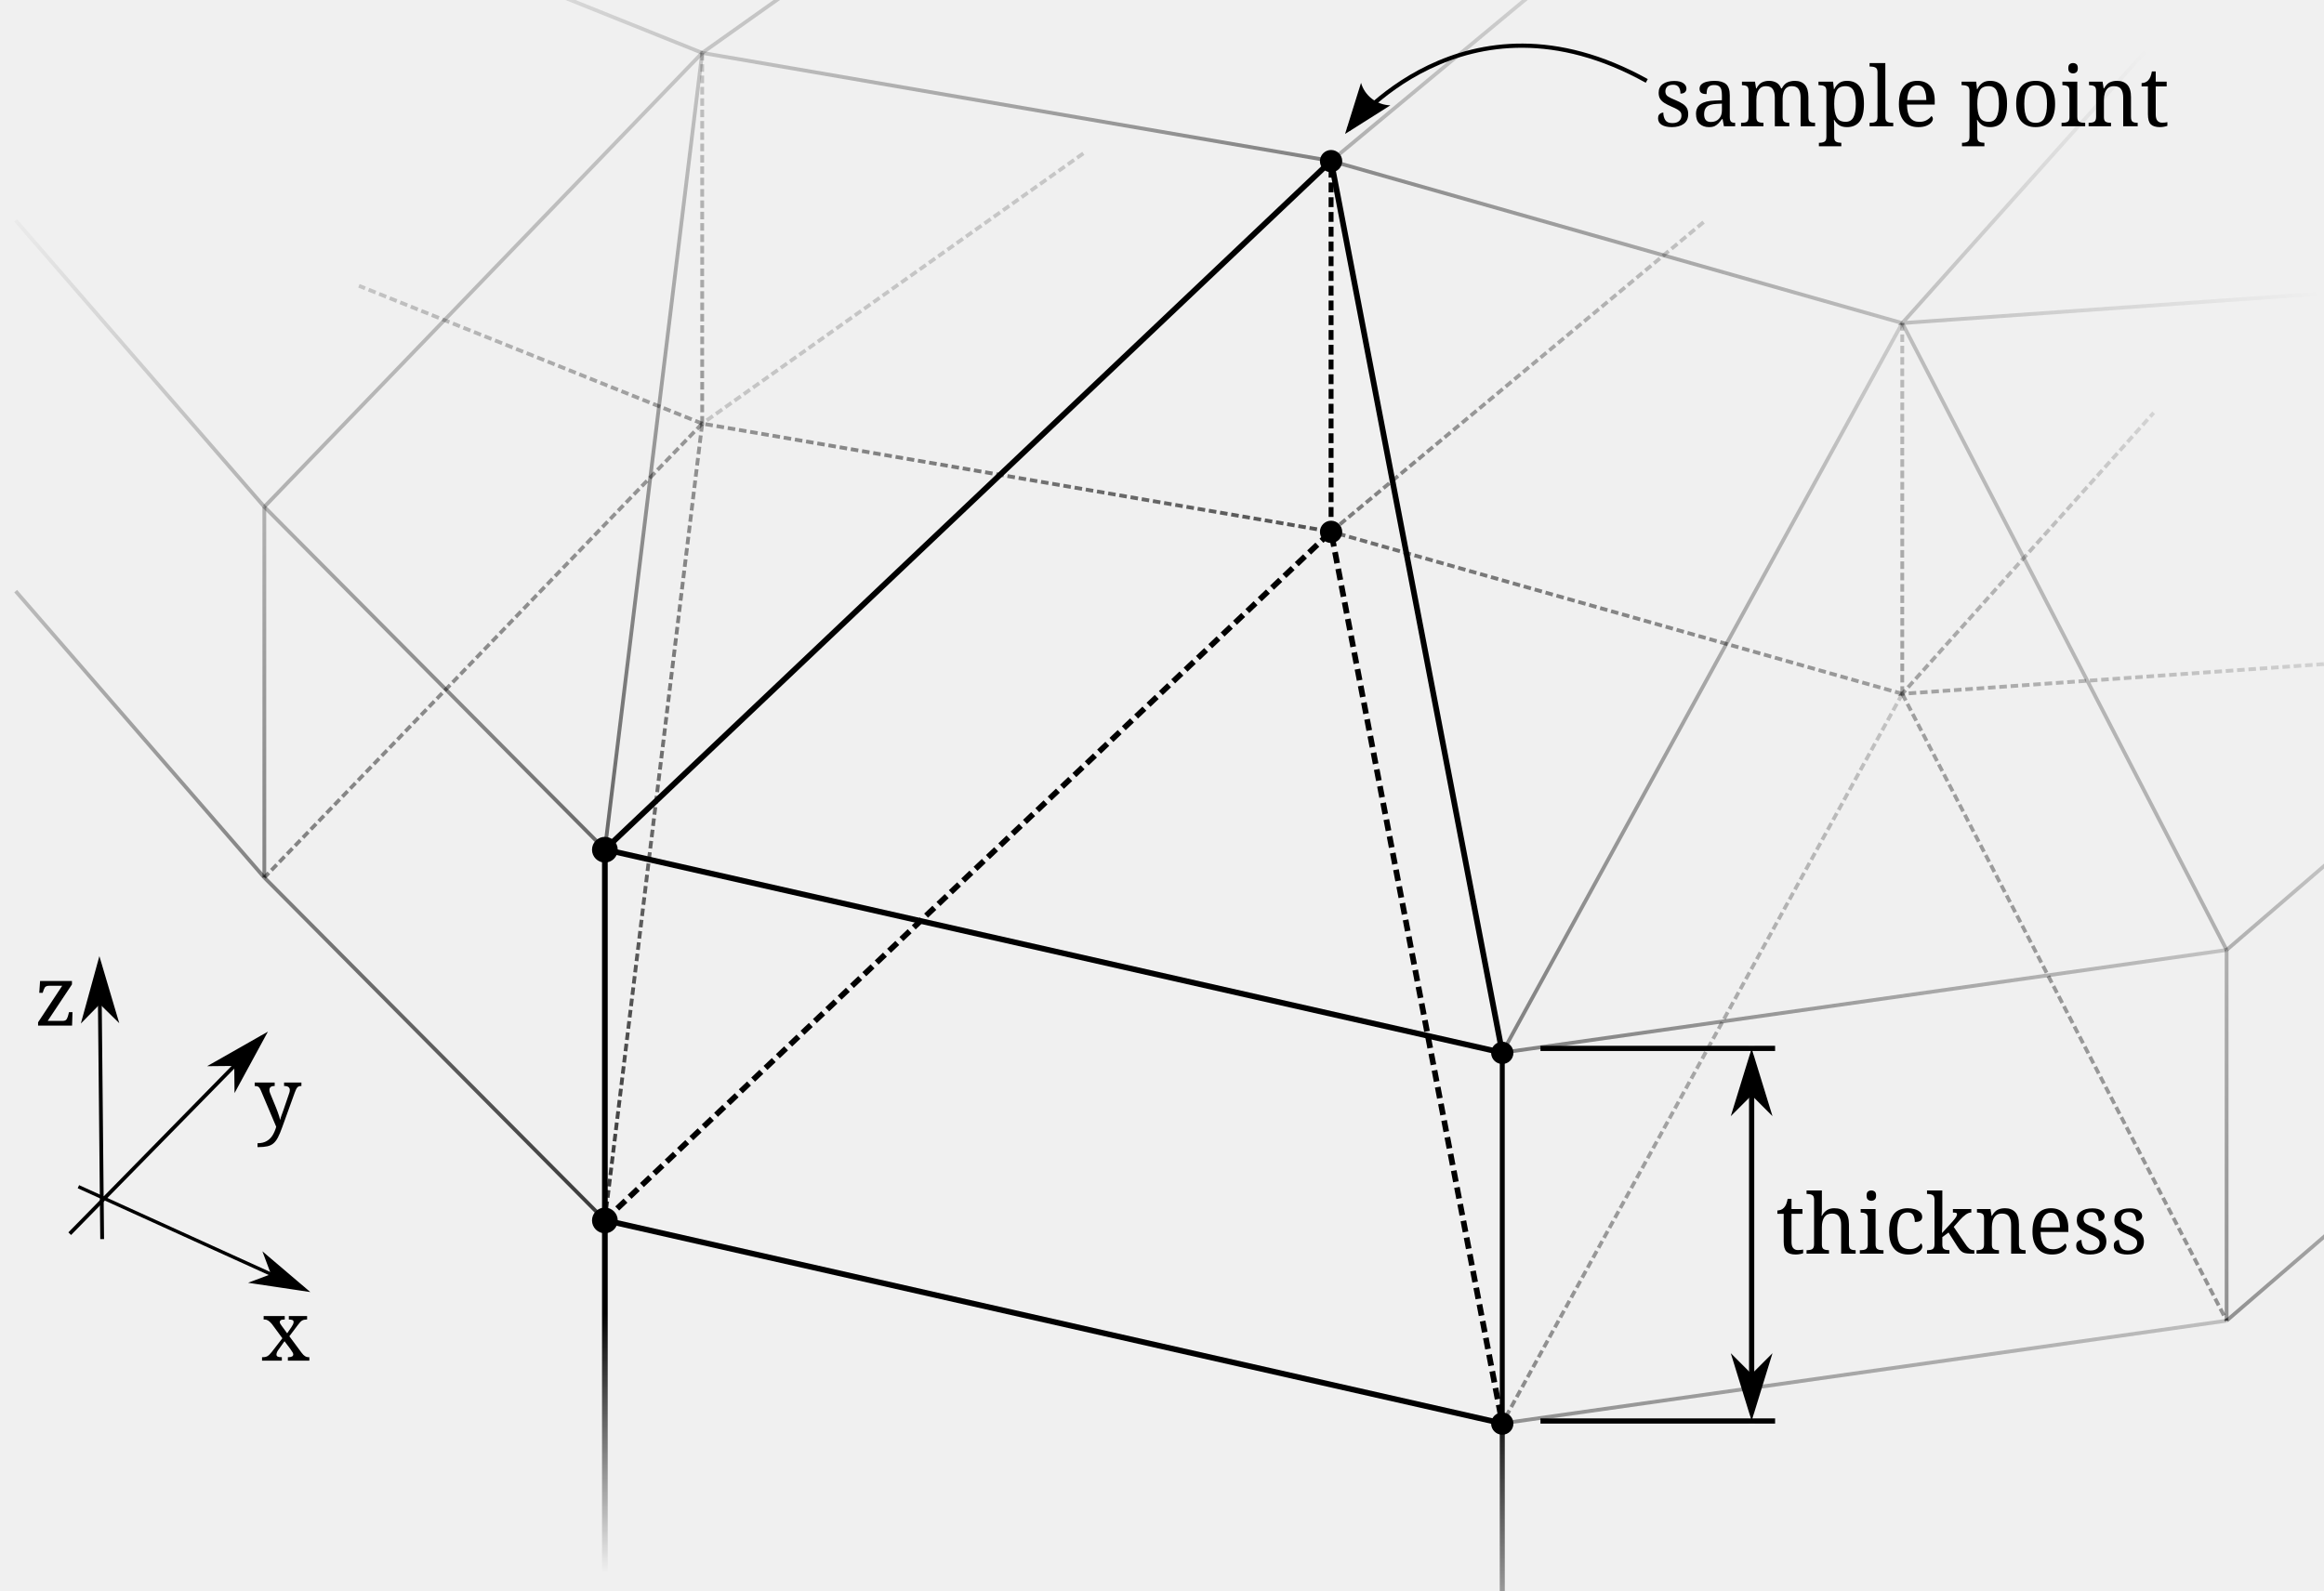
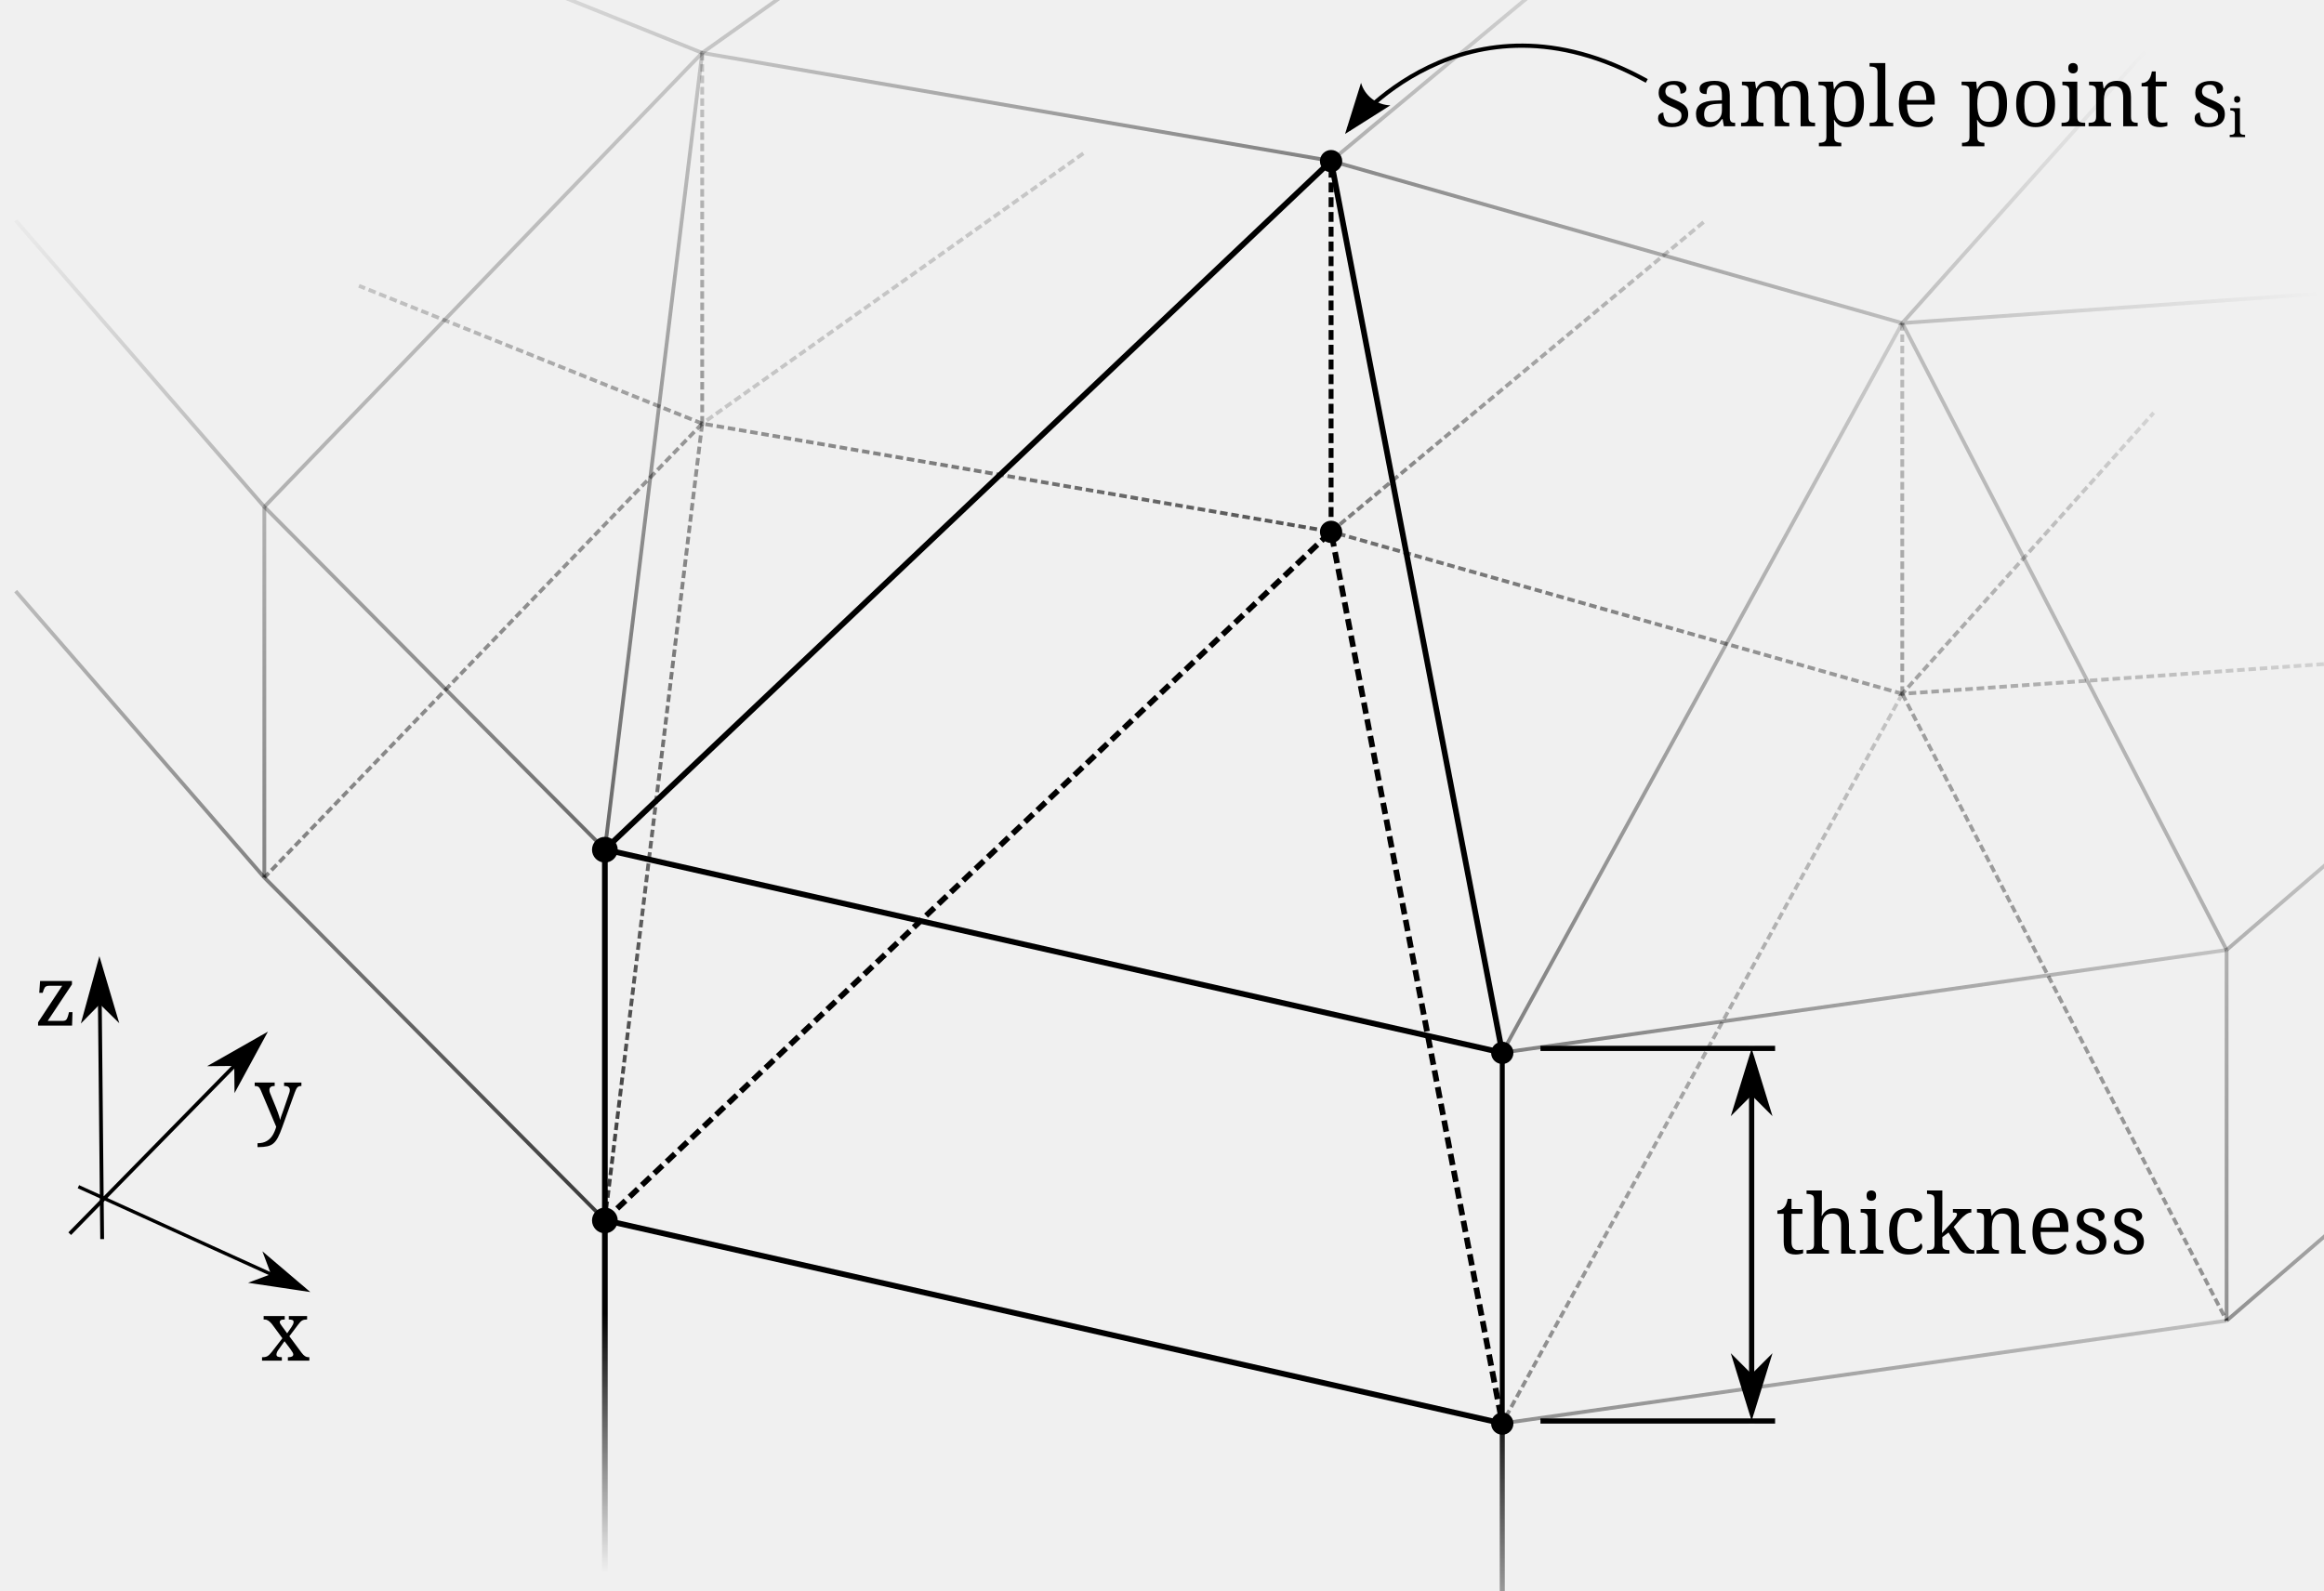
<svg xmlns="http://www.w3.org/2000/svg" xmlns:xlink="http://www.w3.org/1999/xlink" width="614.163" height="420.55" id="svg43385" version="1.1">
  <defs id="defs43387">
    <marker style="overflow:visible" id="DistanceEnd" refX="0.0" refY="0.0" orient="auto">
      <g id="g2301">
        <path style="fill:none;stroke:#ffffff;stroke-width:1.15;stroke-linecap:square" d="M 0,0 L -2,0" id="path2316" />
        <path style="fill:#000000;fill-rule:evenodd;stroke:none" d="M 0,0 L -13,4 L -9,0 -13,-4 L 0,0 z " id="path2312" />
        <path style="fill:none;stroke:#000000;stroke-width:1;stroke-linecap:square" d="M 0,-4 L 0,40" id="path2314" />
      </g>
    </marker>
    <marker style="overflow:visible" id="DistanceStart" refX="0.0" refY="0.0" orient="auto">
      <g id="g2300">
        <path style="fill:none;stroke:#ffffff;stroke-width:1.15;stroke-linecap:square" d="M 0,0 L 2,0" id="path2306" />
        <path style="fill:#000000;fill-rule:evenodd;stroke:none" d="M 0,0 L 13,4 L 9,0 13,-4 L 0,0 z " id="path2302" />
        <path style="fill:none;stroke:#000000;stroke-width:1;stroke-linecap:square" d="M 0,-4 L 0,40" id="path2304" />
      </g>
    </marker>
    <marker orient="auto" refY="0" refX="0" id="Arrow1Lend" style="overflow:visible">
      <path id="path4447" d="M 0,0 5,-5 -12.5,0 5,5 0,0 z" style="fill-rule:evenodd;stroke:#000000;stroke-width:1pt" transform="matrix(-0.8,0,0,-0.8,-10,0)" />
    </marker>
    <marker orient="auto" refY="0" refX="0" id="Arrow1Lstart" style="overflow:visible">
      <path id="path4444" d="M 0,0 5,-5 -12.5,0 5,5 0,0 z" style="fill-rule:evenodd;stroke:#000000;stroke-width:1pt" transform="matrix(0.8,0,0,0.8,10,0)" />
    </marker>
    <marker orient="auto" refY="0" refX="0" id="Arrow2Lend" style="overflow:visible">
      <path id="path4465" style="fill-rule:evenodd;stroke-width:0.625;stroke-linejoin:round" d="M 8.719,4.034 -2.207,0.016 8.719,-4.002 c -1.745,2.372 -1.735,5.617 -6e-7,8.035 z" transform="matrix(-1.1,0,0,-1.1,-1.1,0)" />
    </marker>
    <linearGradient id="linearGradient46071">
      <stop id="stop46073" offset="0" style="stop-color:#000000;stop-opacity:0;" />
      <stop style="stop-color:#000000;stop-opacity:0.498;" offset="0.5" id="stop46075" />
      <stop id="stop46077" offset="1" style="stop-color:#000000;stop-opacity:1;" />
    </linearGradient>
    <linearGradient id="linearGradient44945">
      <stop style="stop-color:#000000;stop-opacity:1;" offset="0" id="stop44947" />
      <stop style="stop-color:#000000;stop-opacity:0;" offset="1" id="stop44949" />
    </linearGradient>
    <linearGradient id="linearGradient44771">
      <stop style="stop-color:#000000;stop-opacity:1;" offset="0" id="stop44773" />
      <stop style="stop-color:#d6d6d6;stop-opacity:0;" offset="1" id="stop44775" />
    </linearGradient>
    <linearGradient id="linearGradient44757">
      <stop style="stop-color:#000000;stop-opacity:1;" offset="0" id="stop44759" />
      <stop id="stop44765" offset="0.5" style="stop-color:#000000;stop-opacity:0.498;" />
      <stop style="stop-color:#000000;stop-opacity:0;" offset="1" id="stop44761" />
    </linearGradient>
    <linearGradient id="linearGradient44743">
      <stop style="stop-color:#000000;stop-opacity:0;" offset="0" id="stop44745" />
      <stop id="stop44751" offset="0.5" style="stop-color:#000000;stop-opacity:0.498;" />
      <stop style="stop-color:#000000;stop-opacity:1;" offset="1" id="stop44747" />
    </linearGradient>
    <marker orient="auto" refY="0" refX="0" id="DotM" style="overflow:visible">
      <path id="path4508" d="m -2.5,-1 c 0,2.76 -2.24,5 -5,5 -2.76,0 -5,-2.24 -5,-5 0,-2.76 2.24,-5 5,-5 2.76,0 5,2.24 5,5 z" style="fill-rule:evenodd;stroke:#000000;stroke-width:1pt" transform="matrix(0.4,0,0,0.4,2.96,0.4)" />
    </marker>
    <linearGradient xlink:href="#linearGradient44945" id="linearGradient44961" x1="301.909" y1="331.642" x2="505" y2="103.076" gradientUnits="userSpaceOnUse" />
    <linearGradient xlink:href="#linearGradient44945" id="linearGradient45196" x1="318.577" y1="502.511" x2="684.071" y2="243.508" gradientUnits="userSpaceOnUse" />
    <linearGradient xlink:href="#linearGradient44771" id="linearGradient45302" x1="370.929" y1="455.581" x2="76.929" y2="91.295" gradientUnits="userSpaceOnUse" />
    <linearGradient xlink:href="#linearGradient44743" id="linearGradient45390" x1="164.5" y1="117.009" x2="397.409" y2="458.438" gradientUnits="userSpaceOnUse" />
    <linearGradient xlink:href="#linearGradient44743" id="linearGradient45421" gradientUnits="userSpaceOnUse" x1="164.5" y1="117.009" x2="397.409" y2="458.438" />
    <linearGradient xlink:href="#linearGradient44743" id="linearGradient45424" gradientUnits="userSpaceOnUse" x1="164.5" y1="117.009" x2="397.409" y2="458.438" />
    <linearGradient xlink:href="#linearGradient44743" id="linearGradient45430" gradientUnits="userSpaceOnUse" x1="164.5" y1="117.009" x2="397.409" y2="458.438" />
    <linearGradient xlink:href="#linearGradient44743" id="linearGradient45433" gradientUnits="userSpaceOnUse" x1="164.5" y1="117.009" x2="397.409" y2="458.438" />
    <linearGradient xlink:href="#linearGradient44743" id="linearGradient45436" gradientUnits="userSpaceOnUse" x1="164.5" y1="117.009" x2="397.409" y2="458.438" />
    <linearGradient xlink:href="#linearGradient44743" id="linearGradient45439" gradientUnits="userSpaceOnUse" x1="164.5" y1="117.009" x2="397.409" y2="458.438" />
    <linearGradient xlink:href="#linearGradient44743" id="linearGradient45442" gradientUnits="userSpaceOnUse" x1="164.5" y1="117.009" x2="397.409" y2="458.438" />
    <linearGradient xlink:href="#linearGradient44743" id="linearGradient45445" gradientUnits="userSpaceOnUse" x1="164.5" y1="117.009" x2="397.409" y2="458.438" />
    <linearGradient xlink:href="#linearGradient44743" id="linearGradient45448" gradientUnits="userSpaceOnUse" x1="164.5" y1="117.009" x2="397.409" y2="458.438" />
    <linearGradient xlink:href="#linearGradient44743" id="linearGradient45451" gradientUnits="userSpaceOnUse" x1="164.5" y1="117.009" x2="397.409" y2="458.438" />
    <linearGradient xlink:href="#linearGradient44743" id="linearGradient45454" gradientUnits="userSpaceOnUse" x1="164.5" y1="117.009" x2="397.409" y2="458.438" />
    <linearGradient xlink:href="#linearGradient44743" id="linearGradient45457" gradientUnits="userSpaceOnUse" x1="164.5" y1="117.009" x2="397.409" y2="458.438" />
    <linearGradient xlink:href="#linearGradient44743" id="linearGradient45460" gradientUnits="userSpaceOnUse" x1="164.5" y1="117.009" x2="397.409" y2="458.438" />
    <linearGradient xlink:href="#linearGradient44743" id="linearGradient45466" gradientUnits="userSpaceOnUse" x1="164.5" y1="117.009" x2="397.409" y2="458.438" gradientTransform="translate(0,98)" />
    <linearGradient xlink:href="#linearGradient44945" id="linearGradient45496" gradientUnits="userSpaceOnUse" x1="318.577" y1="502.511" x2="684.071" y2="243.508" />
    <linearGradient xlink:href="#linearGradient44945" id="linearGradient45541" gradientUnits="userSpaceOnUse" x1="318.577" y1="502.511" x2="684.071" y2="243.508" />
    <linearGradient xlink:href="#linearGradient44945" id="linearGradient45544" gradientUnits="userSpaceOnUse" x1="318.577" y1="502.511" x2="684.071" y2="243.508" />
    <linearGradient xlink:href="#linearGradient44945" id="linearGradient45547" gradientUnits="userSpaceOnUse" x1="318.577" y1="502.511" x2="684.071" y2="243.508" />
    <linearGradient xlink:href="#linearGradient44945" id="linearGradient45550" gradientUnits="userSpaceOnUse" x1="275.72" y1="441.797" x2="534.786" y2="132.079" />
    <linearGradient xlink:href="#linearGradient44945" id="linearGradient45553" gradientUnits="userSpaceOnUse" x1="318.577" y1="502.511" x2="684.071" y2="243.508" />
    <linearGradient xlink:href="#linearGradient44945" id="linearGradient45556" gradientUnits="userSpaceOnUse" x1="318.577" y1="502.511" x2="684.071" y2="243.508" />
    <linearGradient xlink:href="#linearGradient44945" id="linearGradient45559" gradientUnits="userSpaceOnUse" x1="318.577" y1="502.511" x2="684.071" y2="243.508" />
    <linearGradient xlink:href="#linearGradient44945" id="linearGradient45562" gradientUnits="userSpaceOnUse" x1="318.577" y1="502.511" x2="684.071" y2="243.508" />
    <linearGradient xlink:href="#linearGradient44945" id="linearGradient45565" gradientUnits="userSpaceOnUse" x1="318.577" y1="502.511" x2="684.071" y2="243.508" />
    <linearGradient xlink:href="#linearGradient44945" id="linearGradient45568" gradientUnits="userSpaceOnUse" x1="318.577" y1="502.511" x2="684.071" y2="243.508" />
    <linearGradient xlink:href="#linearGradient44945" id="linearGradient45571" gradientUnits="userSpaceOnUse" x1="318.577" y1="502.511" x2="684.071" y2="243.508" />
    <linearGradient xlink:href="#linearGradient44945" id="linearGradient45574" gradientUnits="userSpaceOnUse" x1="318.577" y1="502.511" x2="684.071" y2="243.508" />
    <linearGradient xlink:href="#linearGradient44945" id="linearGradient45577" gradientUnits="userSpaceOnUse" x1="318.577" y1="502.511" x2="684.071" y2="243.508" />
    <linearGradient xlink:href="#linearGradient44945" id="linearGradient45580" gradientUnits="userSpaceOnUse" x1="318.577" y1="502.511" x2="684.071" y2="243.508" />
    <linearGradient xlink:href="#linearGradient44945" id="linearGradient45583" gradientUnits="userSpaceOnUse" x1="318.577" y1="502.511" x2="684.071" y2="243.508" />
    <linearGradient xlink:href="#linearGradient44743" id="linearGradient45585" gradientUnits="userSpaceOnUse" x1="388.071" y1="72.009" x2="540.266" y2="103.438" />
    <linearGradient xlink:href="#linearGradient46071" id="linearGradient46067" x1="319.958" y1="558.514" x2="320.03" y2="489.942" gradientUnits="userSpaceOnUse" />
    <linearGradient xlink:href="#linearGradient44743" id="linearGradient46069" x1="450.785" y1="567.94" x2="452.085" y2="567.94" gradientUnits="userSpaceOnUse" />
    <linearGradient xlink:href="#linearGradient46071" id="linearGradient46081" gradientUnits="userSpaceOnUse" x1="321.387" y1="554.228" x2="315.744" y2="449.942" gradientTransform="matrix(1,0,0,0.7829893,237.1549,154.671)" />
    <marker orient="auto" refY="0" refX="0" id="DotM-9" style="overflow:visible">
      <path id="path4508-0" d="m -2.5,-1 c 0,2.76 -2.24,5 -5,5 -2.76,0 -5,-2.24 -5,-5 0,-2.76 2.24,-5 5,-5 2.76,0 5,2.24 5,5 z" style="fill-rule:evenodd;stroke:#000000;stroke-width:1pt" transform="matrix(0.4,0,0,0.4,2.96,0.4)" />
    </marker>
    <marker orient="auto" refY="0" refX="0" id="marker4163" style="overflow:visible">
      <path id="path4165" d="m -2.5,-1 c 0,2.76 -2.24,5 -5,5 -2.76,0 -5,-2.24 -5,-5 0,-2.76 2.24,-5 5,-5 2.76,0 5,2.24 5,5 z" style="fill-rule:evenodd;stroke:#000000;stroke-width:1pt" transform="matrix(0.4,0,0,0.4,2.96,0.4)" />
    </marker>
  </defs>
  <g id="layer14" style="display:inline" transform="translate(-54.4308,-142.6687)">
    <path style="fill:none;stroke:#000000;stroke-width:1.5;stroke-linecap:butt;stroke-linejoin:miter;stroke-miterlimit:4;stroke-opacity:1;stroke-dasharray:none" d="m 214.28,465.228 237.155,53.712" id="path44767" />
    <path style="fill:none;stroke:#000000;stroke-width:1.5;stroke-linecap:butt;stroke-linejoin:miter;stroke-miterlimit:4;stroke-opacity:1;stroke-dasharray:3, 1.5;stroke-dashoffset:0" d="M 214.28,465.228 406.194,283.213 451.435,518.94" id="path44769" />
  </g>
  <g id="layer1" style="display:inline" transform="translate(-54.4308,-142.6687)">
    <path style="fill:none;stroke:#000000;stroke-width:1.5;stroke-linecap:butt;stroke-linejoin:miter;stroke-miterlimit:4;stroke-opacity:1;stroke-dasharray:none" d="M 214.28,367.228 406.194,185.213 451.435,420.94 z" id="path43422" />
  </g>
  <g id="layer18" style="display:inline" transform="translate(-54.4308,-142.6687)">
    <path style="fill:none;stroke:url(#linearGradient45460);stroke-width:1px;stroke-linecap:butt;stroke-linejoin:miter;stroke-opacity:1;display:inline" d="M 214.28,367.228 240,156.648 406.194,185.213" id="path44802" />
    <path id="path44804" d="M 214.28,465.228 240,254.648 406.194,283.213" style="fill:none;stroke:url(#linearGradient45457);stroke-width:1;stroke-linecap:butt;stroke-linejoin:miter;stroke-miterlimit:4;stroke-opacity:1;stroke-dasharray:2, 1;stroke-dashoffset:0;display:inline" />
    <path style="fill:none;stroke:url(#linearGradient45454);stroke-width:1px;stroke-linecap:butt;stroke-linejoin:miter;stroke-opacity:1;display:inline" d="m 124.286,276.648 89.994,90.58" id="path44741" />
    <path id="path44753" d="m 124.286,374.648 89.994,90.58" style="fill:none;stroke:url(#linearGradient45451);stroke-width:1px;stroke-linecap:butt;stroke-linejoin:miter;stroke-opacity:1;display:inline" />
    <path style="fill:none;stroke:url(#linearGradient45448);stroke-width:1px;stroke-linecap:butt;stroke-linejoin:miter;stroke-opacity:1;display:inline" d="m 240,156.648 -115.714,120" id="path44812" />
    <path id="path44814" d="m 240,254.648 -115.714,120" style="fill:none;stroke:url(#linearGradient45445);stroke-width:1;stroke-linecap:butt;stroke-linejoin:miter;stroke-miterlimit:4;stroke-opacity:1;stroke-dasharray:2, 1;stroke-dashoffset:0;display:inline" />
    <path style="fill:none;stroke:url(#linearGradient45442);stroke-width:1;stroke-linecap:butt;stroke-linejoin:miter;stroke-miterlimit:4;stroke-opacity:1;stroke-dasharray:2, 1;stroke-dashoffset:0;display:inline" d="m 240,156.648 0,98" id="path44820" />
    <path style="fill:none;stroke:url(#linearGradient45439);stroke-width:1px;stroke-linecap:butt;stroke-linejoin:miter;stroke-opacity:1;display:inline" d="m 124.286,276.648 0,98" id="path44826" />
    <path style="fill:none;stroke:url(#linearGradient45436);stroke-width:1px;stroke-linecap:butt;stroke-linejoin:miter;stroke-opacity:1" d="M 340.714,85.219 240,156.648" id="path44913" />
    <path style="fill:none;stroke:url(#linearGradient45433);stroke-width:1px;stroke-linecap:butt;stroke-linejoin:miter;stroke-opacity:1" d="M 240,156.648 149.286,120.219" id="path44915" />
    <path style="fill:none;stroke:url(#linearGradient45430);stroke-width:1px;stroke-linecap:butt;stroke-linejoin:miter;stroke-opacity:1" d="M 124.286,276.648 58.571,200.934" id="path44917" />
    <path id="path44987" d="M 240,254.648 149.286,218.219" style="fill:none;stroke:url(#linearGradient45424);stroke-width:1;stroke-linecap:butt;stroke-linejoin:miter;stroke-miterlimit:4;stroke-opacity:1;stroke-dasharray:2, 1;stroke-dashoffset:0" />
    <path id="path44989" d="M 124.286,374.648 58.571,298.934" style="fill:none;stroke:url(#linearGradient45421);stroke-width:1px;stroke-linecap:butt;stroke-linejoin:miter;stroke-opacity:1" />
    <path style="fill:none;stroke:url(#linearGradient44961);stroke-width:1px;stroke-linecap:butt;stroke-linejoin:miter;stroke-opacity:1;opacity:0.675" d="M 406.194,185.213 505,103.076" id="path44907" />
    <path style="fill:none;stroke:url(#linearGradient45583);stroke-width:1;stroke-linecap:butt;stroke-linejoin:miter;stroke-miterlimit:4;stroke-opacity:1;stroke-dasharray:2, 1;stroke-dashoffset:0;display:inline;opacity:0.548" d="M 557.143,326.076 451.435,518.94" id="path44828" />
    <path style="fill:#999999;stroke:url(#linearGradient45580);stroke-width:1px;stroke-linecap:butt;stroke-linejoin:miter;stroke-opacity:1;display:inline;opacity:0.518" d="M 451.435,518.94 642.857,491.791" id="path44830" />
    <path style="fill:none;stroke:url(#linearGradient45577);stroke-width:1px;stroke-linecap:butt;stroke-linejoin:miter;stroke-opacity:1;display:inline;opacity:0.711" d="M 642.857,393.791 451.435,420.94 557.143,228.076" id="path44707" />
    <path style="fill:none;stroke:url(#linearGradient45574);stroke-width:1px;stroke-linecap:butt;stroke-linejoin:miter;stroke-opacity:1;display:inline" d="M 557.143,228.076 406.194,185.213" id="path44800" />
    <path id="path44810" d="M 557.143,326.076 406.194,283.213" style="fill:none;stroke:url(#linearGradient45571);stroke-width:1;stroke-linecap:butt;stroke-linejoin:miter;stroke-miterlimit:4;stroke-opacity:1;stroke-dasharray:2, 1;stroke-dashoffset:0;display:inline" />
    <path style="fill:none;stroke:url(#linearGradient45568);stroke-width:1px;stroke-linecap:butt;stroke-linejoin:miter;stroke-opacity:1;display:inline" d="m 557.143,228.076 85.714,165.714" id="path44816" />
    <path id="path44818" d="m 557.143,326.076 85.714,165.714" style="fill:none;stroke:url(#linearGradient45565);stroke-width:1;stroke-linecap:butt;stroke-linejoin:miter;stroke-miterlimit:4;stroke-opacity:1;stroke-dasharray:2, 1;stroke-dashoffset:0;display:inline" />
    <path style="fill:none;stroke:url(#linearGradient45562);stroke-width:1;stroke-linecap:butt;stroke-linejoin:miter;stroke-miterlimit:4;stroke-opacity:1;stroke-dasharray:2, 1;stroke-dashoffset:0;display:inline" d="m 557.143,228.076 0,98" id="path44822" />
    <path style="fill:none;stroke:url(#linearGradient45559);stroke-width:1px;stroke-linecap:butt;stroke-linejoin:miter;stroke-opacity:1;display:inline" d="m 642.857,393.791 0,98" id="path44824" />
    <path style="fill:none;stroke:url(#linearGradient45556);stroke-width:1px;stroke-linecap:butt;stroke-linejoin:miter;stroke-opacity:1" d="m 668.571,220.219 -111.429,7.857 66.429,-74.286" id="path44909" />
    <path style="fill:none;stroke:url(#linearGradient45553);stroke-width:1px;stroke-linecap:butt;stroke-linejoin:miter;stroke-opacity:1" d="M 642.857,393.791 710,335.934" id="path44911" />
    <path id="path44979" d="M 406.194,283.213 505,201.076" style="fill:none;stroke:url(#linearGradient45550);stroke-width:1;stroke-linecap:butt;stroke-linejoin:miter;stroke-miterlimit:4;stroke-opacity:1;stroke-dasharray:2, 1;stroke-dashoffset:0" />
    <path id="path44981" d="m 668.571,318.219 -111.429,7.857 66.429,-74.286" style="fill:none;stroke:url(#linearGradient45547);stroke-width:1;stroke-linecap:butt;stroke-linejoin:miter;stroke-miterlimit:4;stroke-opacity:1;stroke-dasharray:2, 1;stroke-dashoffset:0" />
    <path id="path44983" d="M 642.857,491.791 710,433.934" style="fill:none;stroke:url(#linearGradient45544);stroke-width:1px;stroke-linecap:butt;stroke-linejoin:miter;stroke-opacity:1" />
    <path id="path45462" d="M 340.714,85.219 240,156.648" style="fill:none;stroke:url(#linearGradient45585);stroke-width:1px;stroke-linecap:butt;stroke-linejoin:miter;stroke-opacity:1" />
    <path style="fill:none;stroke:url(#linearGradient45466);stroke-width:1;stroke-linecap:butt;stroke-linejoin:miter;stroke-miterlimit:4;stroke-opacity:1;stroke-dasharray:2, 1;stroke-dashoffset:0" d="M 340.714,183.219 240,254.648" id="path45464" />
    <path style="fill:none;stroke:#000000;stroke-width:1.105;stroke-linecap:butt;stroke-linejoin:miter;stroke-miterlimit:4;stroke-opacity:1;stroke-dasharray:none;marker-end:url(#Arrow2Lend)" d="m 489.62,164.055 c -48.366,-26.839 -78.849,12.846 -78.849,12.846" id="path3125" />
    <text xml:space="preserve" style="font-size:22px;font-style:normal;font-variant:normal;font-weight:normal;font-stretch:normal;text-align:start;line-height:125%;letter-spacing:0px;word-spacing:0px;writing-mode:lr-tb;text-anchor:start;fill:#000000;fill-opacity:1;stroke:none;font-family:Serif;-inkscape-font-specification:Serif" x="491.62" y="176.055" id="text4107">
-       <tspan x="491.62" y="176.055" id="tspan4113">sample point</tspan>
+       <tspan x="491.62" y="176.055" id="tspan4113">sample point s<tspan style="font-size:65%;baseline-shift:sub" id="tspan8209">i</tspan>
+       </tspan>
    </text>
    <text xml:space="preserve" style="font-size:40px;font-style:normal;font-weight:normal;line-height:125%;letter-spacing:0px;word-spacing:0px;fill:#000000;fill-opacity:1;stroke:none;font-family:Sans" x="523.716" y="474.076" id="text4147">
      <tspan id="tspan4149" x="523.716" y="474.076" style="font-size:22px;font-style:normal;font-variant:normal;font-weight:normal;font-stretch:normal;text-align:start;line-height:125%;writing-mode:lr-tb;text-anchor:start;font-family:Serif;-inkscape-font-specification:Serif">thickness</tspan>
    </text>
  </g>
  <g id="layer16" style="display:inline" transform="translate(-54.4308,-142.6687)">
    <path style="fill:none;stroke:#000000;stroke-width:1.5;stroke-miterlimit:4;stroke-opacity:1;stroke-dasharray:none;stroke-dashoffset:0;marker-start:url(#DotM);marker-end:url(#DotM)" d="m 214.28,465.228 0,-98" id="path43458-8" />
    <path style="fill:none;stroke:#000000;stroke-width:1.3;stroke-miterlimit:4;stroke-opacity:1;stroke-dasharray:none;stroke-dashoffset:0;marker-start:url(#DotM);marker-end:url(#DotM)" d="m 451.435,518.94 0,-98" id="path43452" />
    <path style="fill:none;stroke:#000000;stroke-width:1.3;stroke-miterlimit:4;stroke-opacity:1;stroke-dasharray:2.6, 1.3;stroke-dashoffset:0;marker-start:url(#DotM);marker-end:url(#DotM)" d="m 406.194,283.213 0,-98" id="path43446" />
    <path id="path45693" d="m 214.28,563.228 0,-98" style="fill:none;stroke:url(#linearGradient46067);stroke-width:1.5;stroke-miterlimit:4;stroke-opacity:1;stroke-dasharray:none;stroke-dashoffset:0;marker-start:none;marker-end:none" />
    <path style="fill:none;stroke:url(#linearGradient46081);stroke-width:1.327;stroke-miterlimit:4;stroke-opacity:1;stroke-dasharray:none;stroke-dashoffset:0;marker-start:none;marker-end:none" d="m 451.435,595.673 0,-76.733" id="path46079" />
    <g id="g48171">
      <path id="path46085" d="m 80.714,397.362 0.714,72.857" style="fill:none;stroke:#000000;stroke-width:1px;stroke-linecap:butt;stroke-linejoin:miter;stroke-opacity:1;marker-start:url(#Arrow1Lstart);marker-end:none" />
      <path style="fill:none;stroke:#000000;stroke-width:0.9px;stroke-linecap:butt;stroke-linejoin:miter;stroke-opacity:1;marker-start:none;marker-end:url(#Arrow1Lend)" d="m 75.151,456.37 59.7,27.129" id="path46087" />
      <path id="path46089" d="M 72.857,468.791 123.87,416.768" style="fill:none;stroke:#000000;stroke-width:1px;stroke-linecap:butt;stroke-linejoin:miter;stroke-opacity:1;marker-end:url(#Arrow1Lend)" />
      <text id="text48139" y="413.791" x="63.571" style="font-size:22px;font-style:normal;font-variant:normal;font-weight:normal;font-stretch:normal;text-align:start;line-height:125%;letter-spacing:0px;word-spacing:0px;writing-mode:lr;text-anchor:start;fill:#000000;fill-opacity:1;stroke:none;font-family:Serif;-inkscape-font-specification:Serif" xml:space="preserve">
        <tspan y="413.791" x="63.571" id="tspan48141">z</tspan>
      </text>
      <text id="text48143" y="440.623" x="121.643" style="font-size:22px;font-style:normal;font-variant:normal;font-weight:normal;font-stretch:normal;text-align:start;line-height:125%;letter-spacing:0px;word-spacing:0px;writing-mode:lr;text-anchor:start;fill:#000000;fill-opacity:1;stroke:none;font-family:Serif;-inkscape-font-specification:Serif" xml:space="preserve">
        <tspan y="440.623" x="121.643" id="tspan48145">y</tspan>
      </text>
      <text id="text48147" y="502.362" x="123.571" style="font-size:22px;font-style:normal;font-variant:normal;font-weight:normal;font-stretch:normal;text-align:start;line-height:125%;letter-spacing:0px;word-spacing:0px;writing-mode:lr;text-anchor:start;fill:#000000;fill-opacity:1;stroke:none;font-family:Serif;-inkscape-font-specification:Serif" xml:space="preserve">
        <tspan y="502.362" x="123.571" id="tspan48149">x</tspan>
      </text>
    </g>
    <rect style="opacity:0;fill:none;stroke:none" id="rect48182" width="651.429" height="458.571" x="51.429" y="95.219" clip-path="none" />
    <path style="fill:none;stroke:#000000;stroke-width:1.378;stroke-miterlimit:4;stroke-opacity:1;stroke-dasharray:none;stroke-dashoffset:0;marker-start:url(#DistanceStart);marker-end:url(#DistanceEnd);display:inline" d="m 517.337,419.812 0,98.488" id="path43452-8" />
  </g>
</svg>
